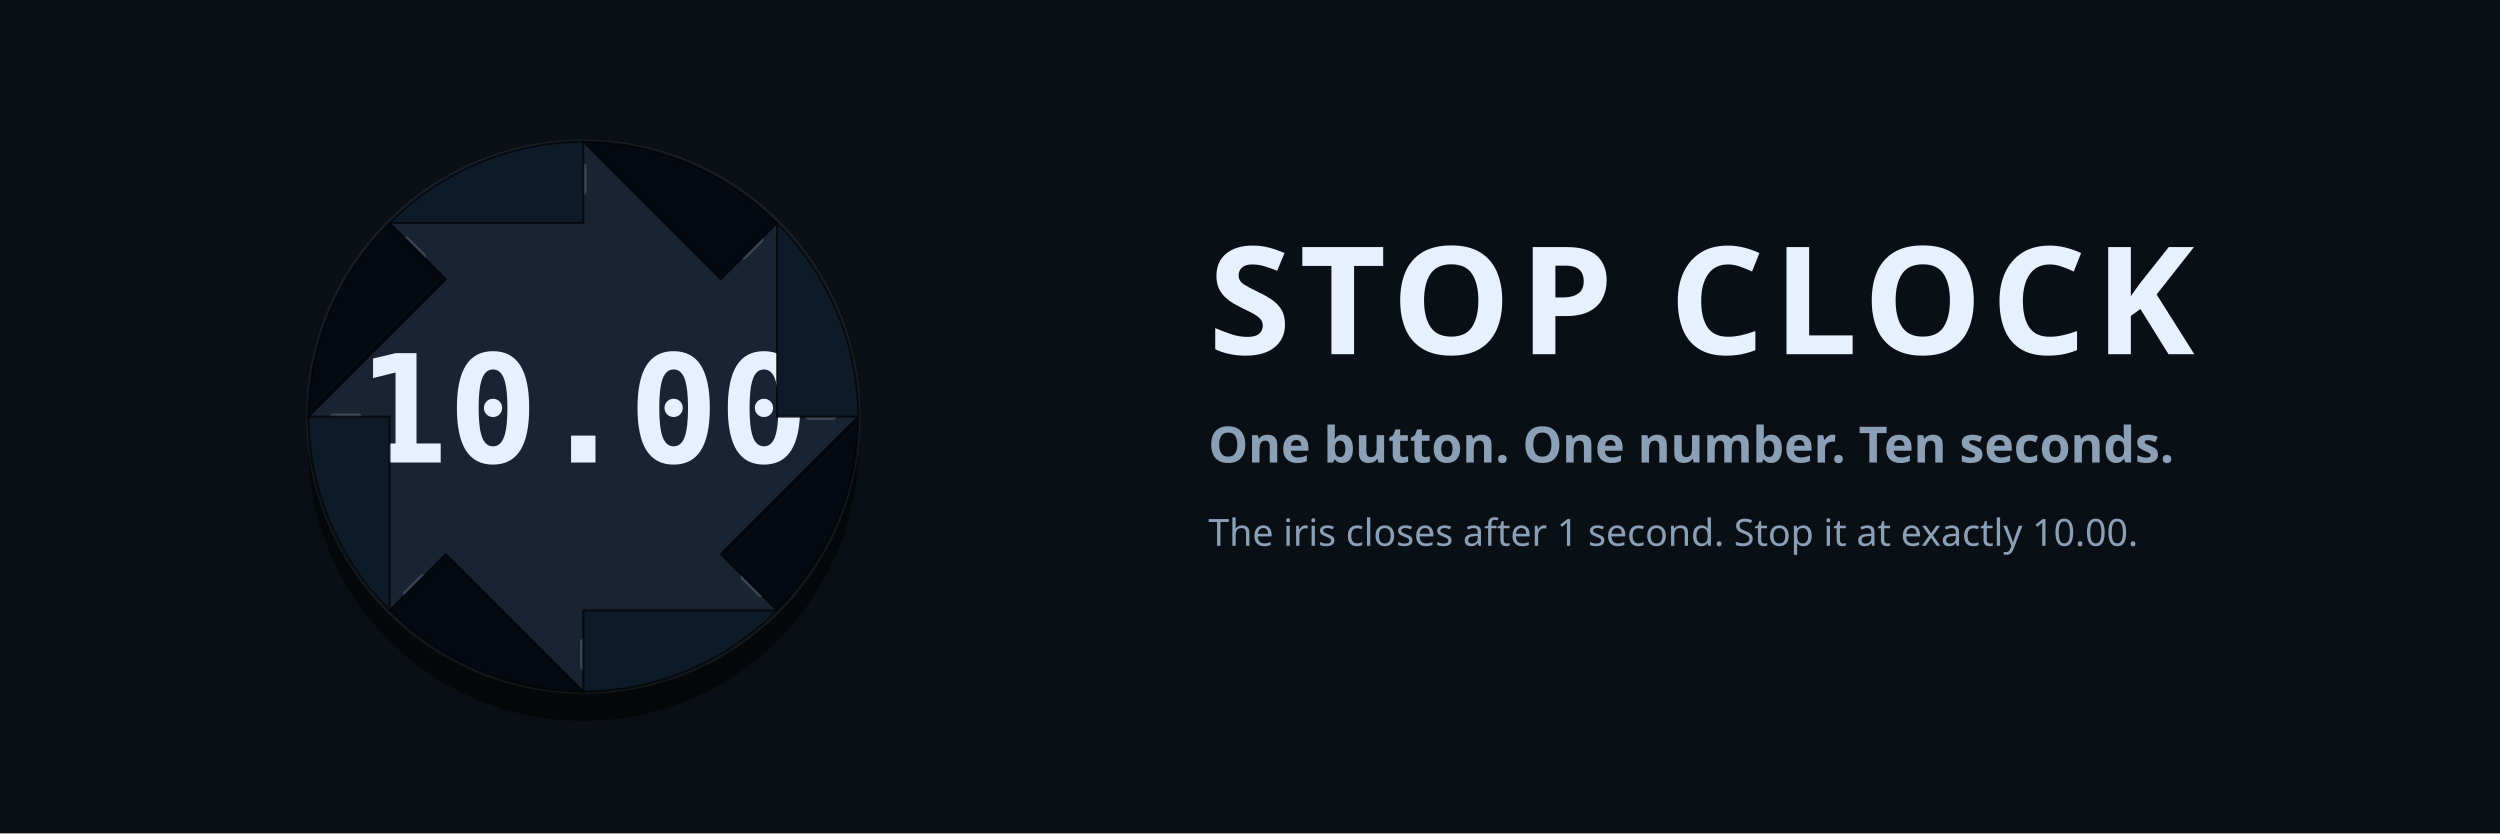
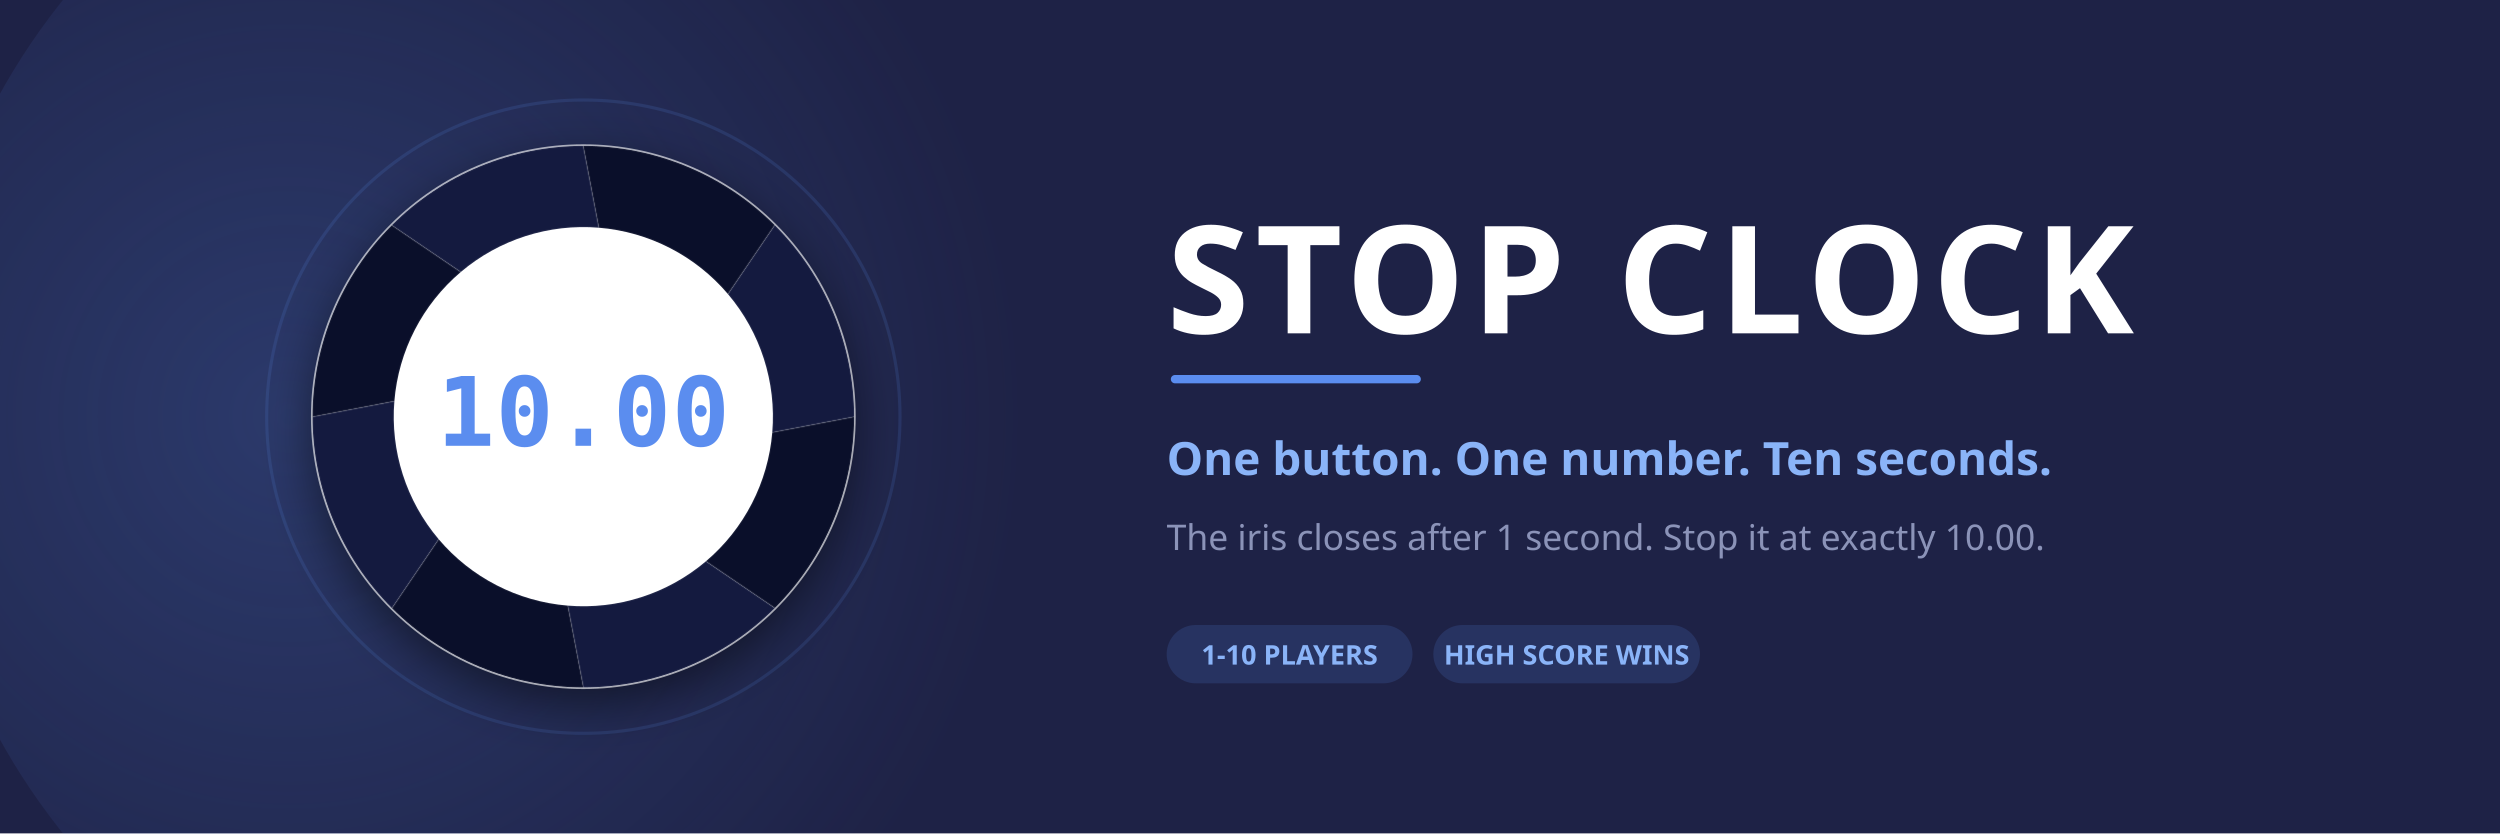
<svg xmlns="http://www.w3.org/2000/svg" viewBox="0 0 1200 400" role="img" aria-label="Stop Clock banner">
-   <rect width="1200" height="400" fill="#0a0f15" />
+   <defs>
+     <radialGradient id="scbGlow" cx="28%" cy="50%" r="55%">
+       <stop offset="0%" stop-color="#5b8def" stop-opacity="0.22" />
+       <stop offset="100%" stop-color="#5b8def" stop-opacity="0" />
+     </radialGradient>
+     <filter id="scbShadow" x="-20%" y="-20%" width="140%" height="140%">
+       <feDropShadow dx="0" dy="8" stdDeviation="12" flood-color="#000000" flood-opacity="0.5" />
+     </filter>
+   </defs>
+   <rect width="1200" height="400" fill="#1e2246" />
+   <circle cx="280" cy="200" r="320" fill="url(#scbGlow)" />
  <g transform="translate(280 200)">
-     <circle cy="14" r="132" fill="#000000" opacity="0.55" />
-     <circle r="132" fill="#1a2332" />
-     <circle r="132" fill="none" stroke="rgba(255,255,255,0.07)" stroke-width="2" />
-     <g stroke="rgba(230,240,255,0.18)" stroke-width="3" stroke-linecap="round">
-       <line x1="0" y1="-108" x2="0" y2="-120" />
-       <line x1="0" y1="108" x2="0" y2="120" />
-       <line x1="-108" y1="0" x2="-120" y2="0" />
-       <line x1="108" y1="0" x2="120" y2="0" />
-       <line x1="-77" y1="-77" x2="-85" y2="-85" />
-       <line x1="77" y1="77" x2="85" y2="85" />
-       <line x1="77" y1="-77" x2="85" y2="-85" />
-       <line x1="-77" y1="77" x2="-85" y2="85" />
+     <circle r="152" fill="none" stroke="#5b8def" stroke-opacity="0.15" stroke-width="1.5" />
+     <g filter="url(#scbShadow)">
+       <circle r="130" fill="#ffffff" />
    </g>
-     <text x="0" y="22" text-anchor="middle" font-family="Menlo, Consolas, monospace" font-size="72" font-weight="800" fill="#e6f0ff">10.00</text>
-     <g stroke="rgba(0,0,0,0.7)" stroke-width="1">
-       <path d="M 0 -132 A 132 132 0 0 1 93 -93 L 66 -66 Z" fill="#050a12" />
-       <path d="M 93 -93 A 132 132 0 0 1 132 0 L 93 0 Z" fill="#0d1a28" />
-       <path d="M 132 0 A 132 132 0 0 1 93 93 L 66 66 Z" fill="#050a12" />
-       <path d="M 93 93 A 132 132 0 0 1 0 132 L 0 93 Z" fill="#0d1a28" />
-       <path d="M 0 132 A 132 132 0 0 1 -93 93 L -66 66 Z" fill="#050a12" />
-       <path d="M -93 93 A 132 132 0 0 1 -132 0 L -93 0 Z" fill="#0d1a28" />
-       <path d="M -132 0 A 132 132 0 0 1 -93 -93 L -66 -66 Z" fill="#050a12" />
-       <path d="M -93 -93 A 132 132 0 0 1 0 -132 L 0 -93 Z" fill="#0d1a28" />
+     <circle r="130" fill="none" stroke="rgba(255,255,255,0.6)" stroke-width="1.5" />
+     <g stroke="#1a1f3d" stroke-opacity="0.22" stroke-width="2.5" stroke-linecap="round">
+       <line x1="0" y1="-110" x2="0" y2="-99" />
+       <line x1="0" y1="110" x2="0" y2="99" />
+       <line x1="-110" y1="0" x2="-99" y2="0" />
+       <line x1="110" y1="0" x2="99" y2="0" />
+       <line x1="-78" y1="-78" x2="-70" y2="-70" />
+       <line x1="78" y1="78" x2="70" y2="70" />
+       <line x1="78" y1="-78" x2="70" y2="-70" />
+       <line x1="-78" y1="78" x2="-70" y2="70" />
+     </g>
+     <text x="0" y="14" text-anchor="middle" font-family="Menlo, Consolas, monospace" font-size="46" font-weight="800" fill="#5b8def" letter-spacing="0.5">10.00</text>
+     <g stroke="rgba(255,255,255,0.06)" stroke-width="1">
+       <path d="M 130 0 A 130 130 0 0 1 91.92 91.92 L 58.80 69.45 A 91 91 0 0 0 90.69 7.50 Z" fill="#0a0f2a" />
+       <path d="M 91.92 91.92 A 130 130 0 0 1 0 130 L -7.50 90.69 A 91 91 0 0 0 58.80 69.45 Z" fill="#141a3f" />
+       <path d="M 0 130 A 130 130 0 0 1 -91.92 91.92 L -69.45 58.80 A 91 91 0 0 0 -7.50 90.69 Z" fill="#0a0f2a" />
+       <path d="M -91.92 91.92 A 130 130 0 0 1 -130 0 L -90.69 -7.50 A 91 91 0 0 0 -69.45 58.80 Z" fill="#141a3f" />
+       <path d="M -130 0 A 130 130 0 0 1 -91.92 -91.92 L -58.80 -69.45 A 91 91 0 0 0 -90.69 -7.50 Z" fill="#0a0f2a" />
+       <path d="M -91.92 -91.92 A 130 130 0 0 1 0 -130 L 7.50 -90.69 A 91 91 0 0 0 -58.80 -69.45 Z" fill="#141a3f" />
+       <path d="M 0 -130 A 130 130 0 0 1 91.92 -91.92 L 69.45 -58.80 A 91 91 0 0 0 7.50 -90.69 Z" fill="#0a0f2a" />
+       <path d="M 91.92 -91.92 A 130 130 0 0 1 130 0 L 90.69 7.50 A 91 91 0 0 0 69.45 -58.80 Z" fill="#141a3f" />
    </g>
  </g>
-   <g font-family="Fredoka, system-ui, sans-serif" fill="#e6f0ff">
-     <text x="580" y="170" font-size="72" font-weight="800" letter-spacing="4">STOP CLOCK</text>
-     <text x="580" y="222" font-size="24" font-weight="600" fill="#8ba0b6">
+   <g font-family="Fredoka, system-ui, sans-serif">
+     <text x="560" y="160" font-size="72" font-weight="800" fill="#ffffff" letter-spacing="3">STOP CLOCK</text>
+     <rect x="562" y="180" width="120" height="4" rx="2" fill="#5b8def" />
+     <text x="560" y="228" font-size="22" font-weight="600" fill="#8ab4f8">
      One button. One number. Ten seconds.
    </text>
-     <text x="580" y="262" font-size="18" font-weight="500" fill="#8ba0b6">
+     <text x="560" y="264" font-size="17" font-weight="500" fill="#8b93b8">
      The iris closes after 1 second. Stop it at exactly 10.00.
    </text>
+     <g transform="translate(560 300)">
+       <rect width="118" height="28" rx="14" fill="rgba(91,141,239,0.16)" />
+       <text x="59" y="19" text-anchor="middle" font-size="13" font-weight="700" fill="#8ab4f8">1-10 PLAYERS</text>
+     </g>
+     <g transform="translate(688 300)">
+       <rect width="128" height="28" rx="14" fill="rgba(91,141,239,0.16)" />
+       <text x="64" y="19" text-anchor="middle" font-size="13" font-weight="700" fill="#8ab4f8">HIGH SCORE WINS</text>
+     </g>
  </g>
</svg>
